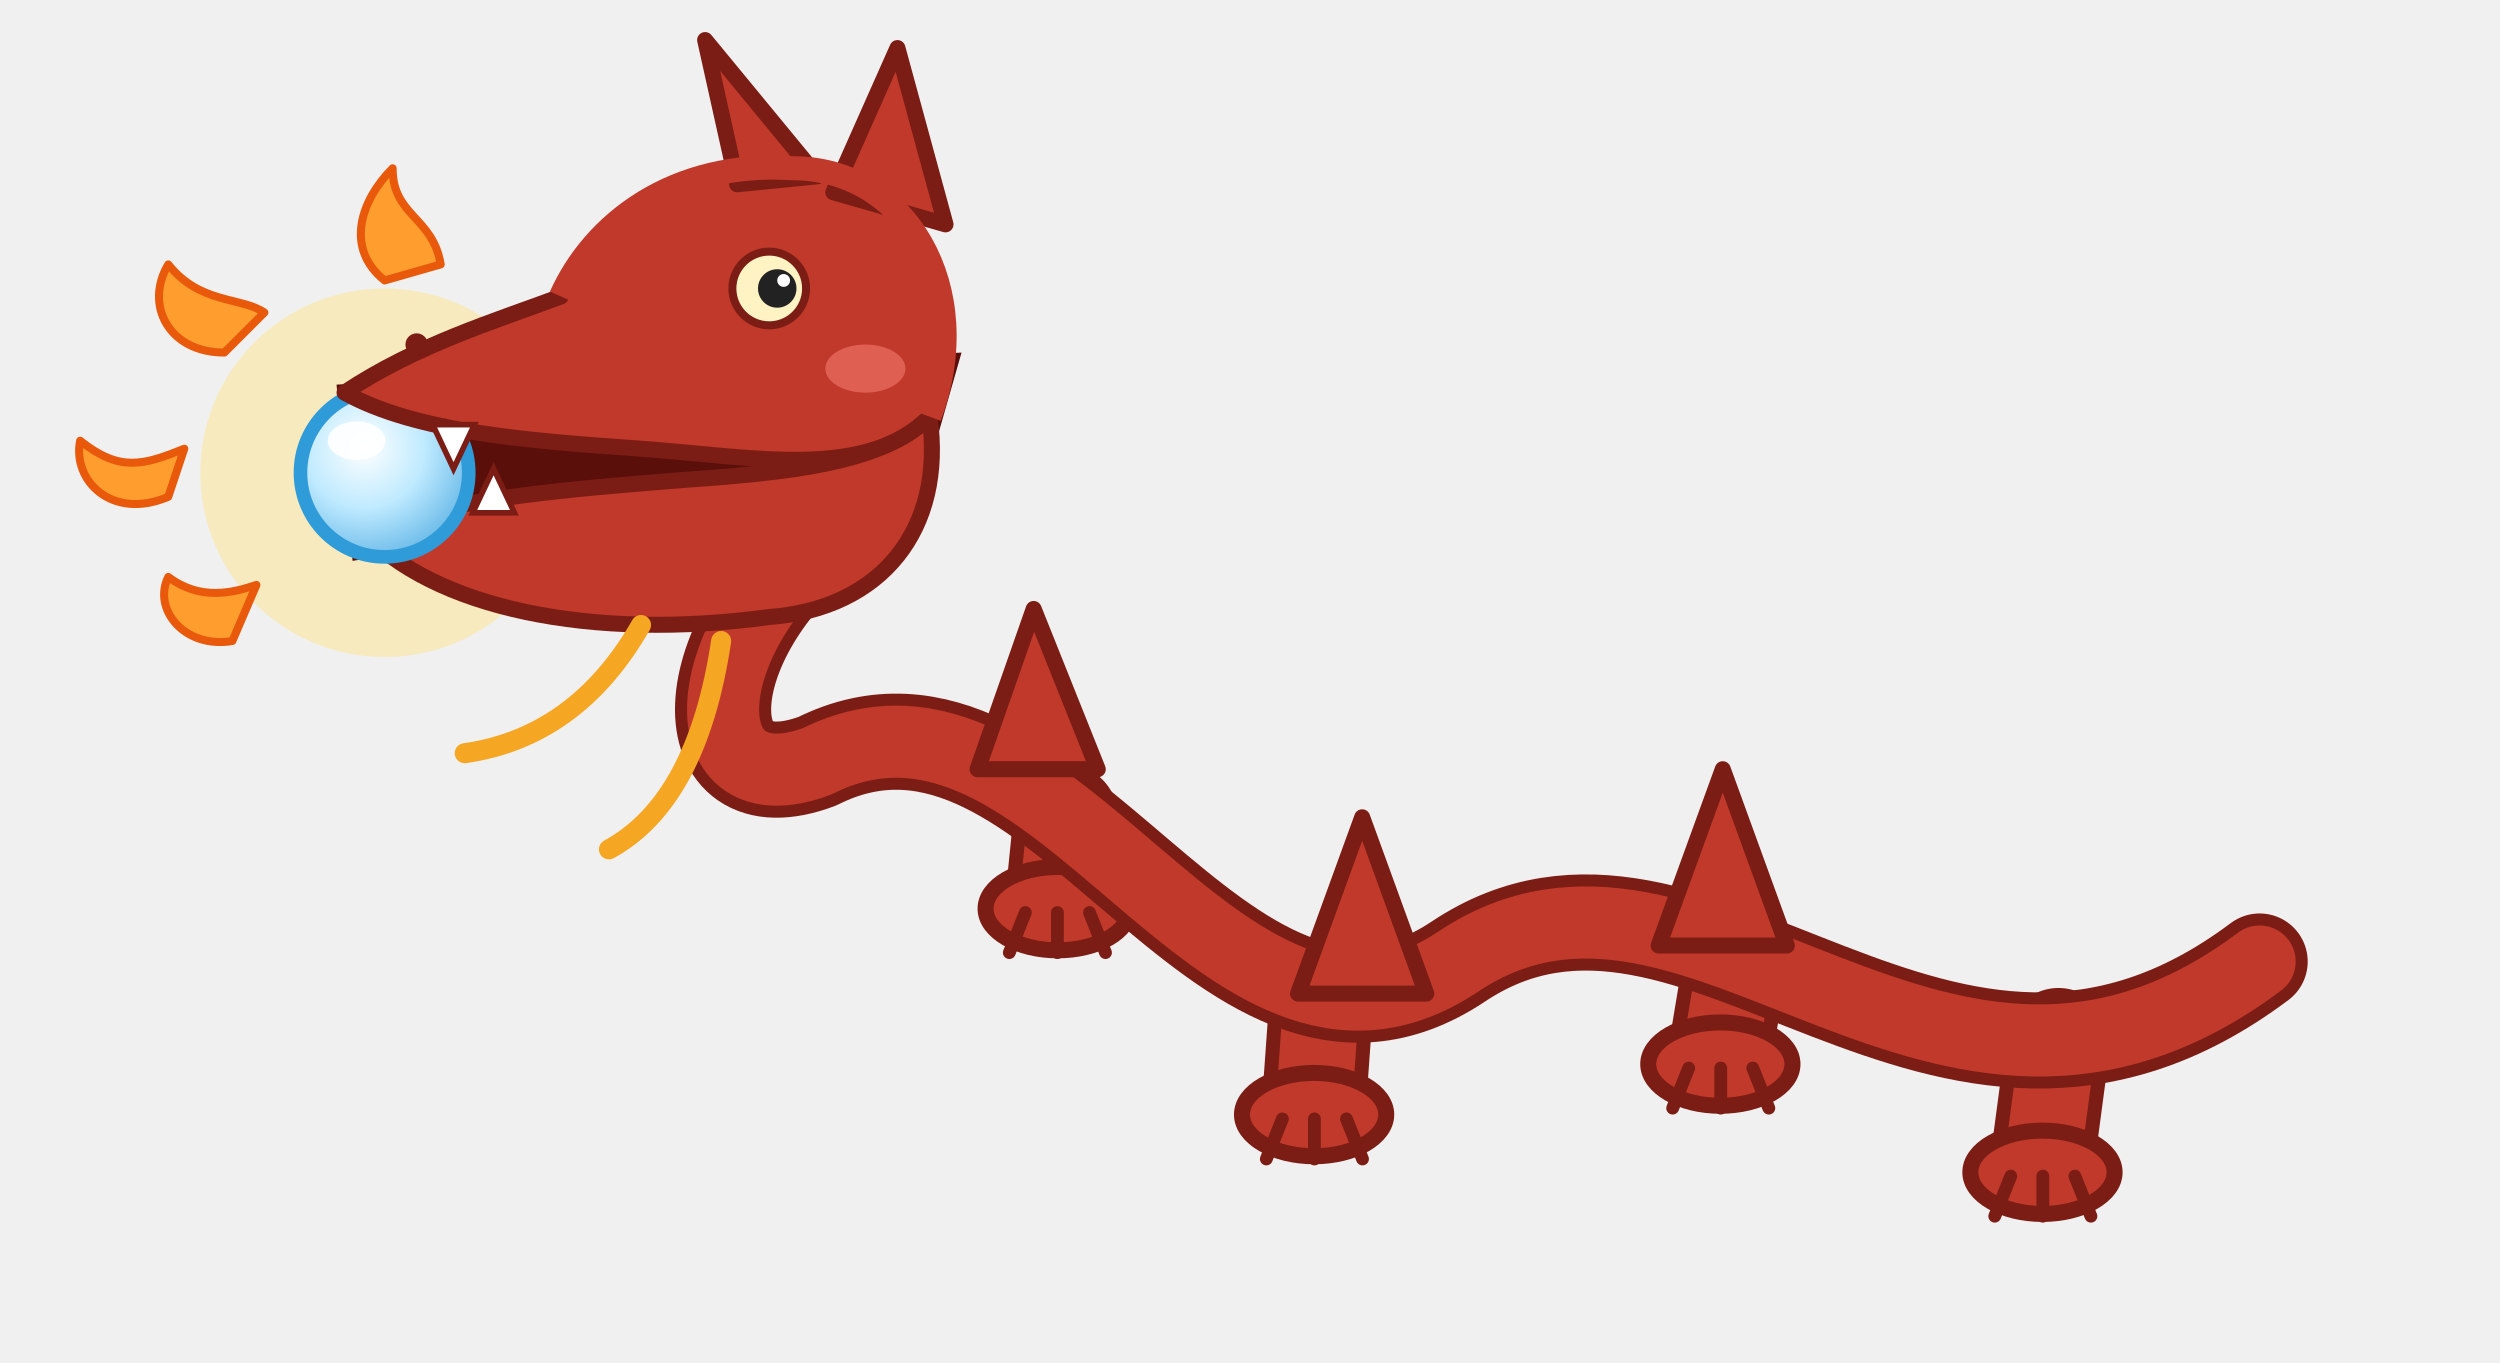
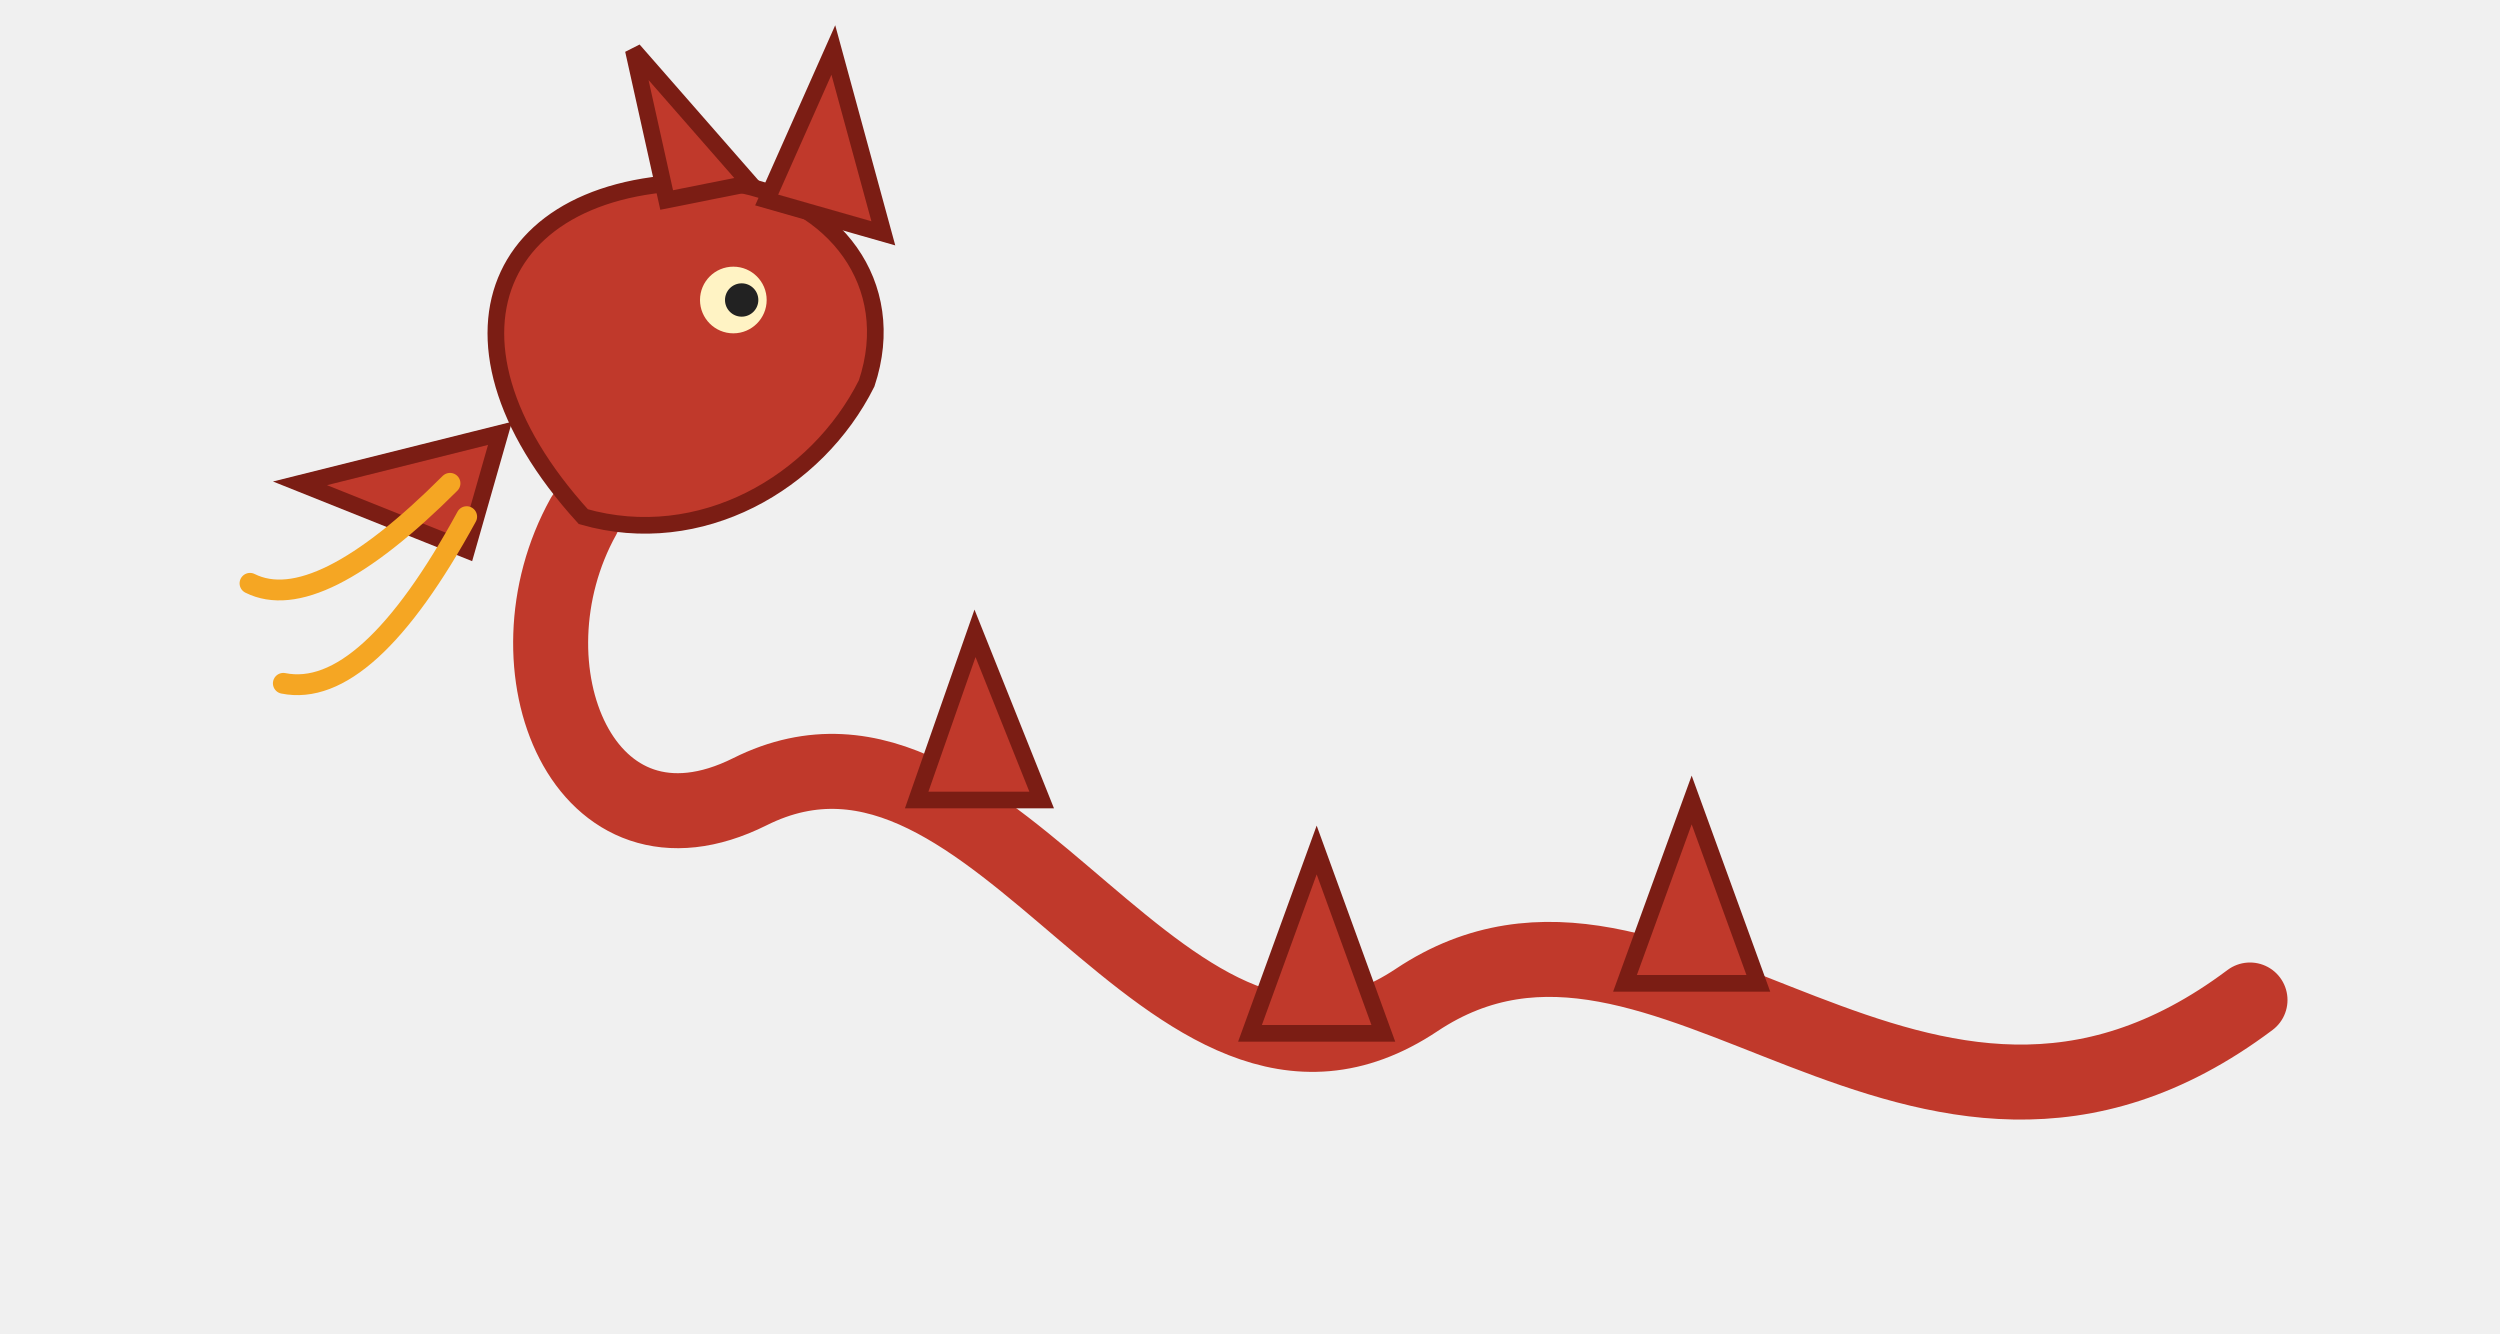
- <svg xmlns="http://www.w3.org/2000/svg" viewBox="-12 0 312 170" role="img" aria-label="Dragon">
-   <defs>
-     <radialGradient id="pearl" cx=".38" cy=".35" r=".8">
-       <stop offset="0" stop-color="#ffffff" />
-       <stop offset=".45" stop-color="#bfeaff" />
-       <stop offset="1" stop-color="#4aa8e0" />
-     </radialGradient>
-   </defs>
-   <g stroke-linecap="round">
-     <path d="M244.9 129.8 L242.9 144.8" stroke="#7b1d14" stroke-width="13" fill="none" />
-     <path d="M244.9 129.8 L242.9 144.8" stroke="#c0392b" stroke-width="9.5" fill="none" />
-     <ellipse cx="242.9" cy="146.3" rx="9" ry="5.2" fill="#c0392b" stroke="#7b1d14" stroke-width="2" />
-     <g stroke="#7b1d14" stroke-width="1.6" fill="none">
-       <path d="M238.946 146.781 l-2.0 5" />
-       <path d="M242.946 146.781 l0.0 5" />
-       <path d="M246.946 146.781 l2.0 5" />
-     </g>
+ <svg xmlns="http://www.w3.org/2000/svg" viewBox="0 0 300 160" role="img" aria-label="Dragon">
+   <g fill="none" stroke="#c0392b" stroke-width="9" stroke-linecap="round" stroke-linejoin="round">
+     <path d="M270 120 C230 150 200 100 170 120 C140 140 120 80 90 95 C70 105 60 80 70 62" />
  </g>
-   <g stroke-linecap="round">
-     <path d="M204.7 119.3 L202.7 131.3" stroke="#7b1d14" stroke-width="13" fill="none" />
-     <path d="M204.7 119.3 L202.7 131.3" stroke="#c0392b" stroke-width="9.5" fill="none" />
-     <ellipse cx="202.7" cy="132.8" rx="9" ry="5.2" fill="#c0392b" stroke="#7b1d14" stroke-width="2" />
-     <g stroke="#7b1d14" stroke-width="1.6" fill="none">
-       <path d="M198.749 133.293 l-2.0 5" />
-       <path d="M202.749 133.293 l0.0 5" />
-       <path d="M206.749 133.293 l2.0 5" />
-     </g>
-   </g>
-   <g stroke-linecap="round">
-     <path d="M153.0 123.6 L152.0 137.6" stroke="#7b1d14" stroke-width="13" fill="none" />
-     <path d="M153.0 123.6 L152.0 137.6" stroke="#c0392b" stroke-width="9.5" fill="none" />
-     <ellipse cx="152.0" cy="139.1" rx="9" ry="5.2" fill="#c0392b" stroke="#7b1d14" stroke-width="2" />
-     <g stroke="#7b1d14" stroke-width="1.6" fill="none">
-       <path d="M148.04 139.64 l-2.0 5" />
-       <path d="M152.04 139.64 l0.0 5" />
-       <path d="M156.04 139.64 l2.0 5" />
-     </g>
-   </g>
-   <g stroke-linecap="round">
-     <path d="M121.0 101.9 L120.0 111.9" stroke="#7b1d14" stroke-width="13" fill="none" />
-     <path d="M121.0 101.9 L120.0 111.9" stroke="#c0392b" stroke-width="9.5" fill="none" />
-     <ellipse cx="120.0" cy="113.4" rx="9" ry="5.2" fill="#c0392b" stroke="#7b1d14" stroke-width="2" />
-     <g stroke="#7b1d14" stroke-width="1.6" fill="none">
-       <path d="M115.965 113.885 l-2.0 5" />
-       <path d="M119.965 113.885 l0.0 5" />
-       <path d="M123.965 113.885 l2.0 5" />
-     </g>
-   </g>
-   <path d="M270 120 C230 150 200 100 170 120 C140 140 120 80 90 95 C74 101 74 80 92 66" fill="none" stroke="#7b1d14" stroke-width="12" stroke-linecap="round" stroke-linejoin="round" />
-   <path d="M270 120 C230 150 200 100 170 120 C140 140 120 80 90 95 C74 101 74 80 92 66" fill="none" stroke="#c0392b" stroke-width="9" stroke-linecap="round" stroke-linejoin="round" />
-   <g fill="#c0392b" stroke="#7b1d14" stroke-width="2" stroke-linejoin="round">
+   <g fill="#c0392b" stroke="#7b1d14" stroke-width="2">
+     <path d="M70 62 C50 40 60 20 88 22 C100 24 108 34 104 46 C98 58 84 66 70 62Z" />
+     <path d="M92 24 L100 6 L106 28Z" />
+     <path d="M80 24 L76 6 L90 22Z" />
+     <path d="M60 52 L36 58 L56 66Z" />
    <path d="M195 118 l8 -22 l8 22Z M150 124 l8 -22 l8 22Z M110 96 l7 -20 l8 20Z" />
  </g>
-   <circle cx="36" cy="59" r="23" fill="#ffe27a" opacity=".42" />
-   <g fill="#ff9d2e" stroke="#e8590c" stroke-width="1" stroke-linejoin="round">
-     <path d="M36 35 c-5 -4 -3 -10 1 -14 c0 6 5 6 6 12z" />
-     <path d="M16 44 c-7 0 -10 -6 -7 -11 c4 5 9 4 12 6z" />
-     <path d="M9 62 c-7 3 -12 -2 -11 -7 c5 4 8 3 13 1z" />
-     <path d="M17 80 c-6 1 -10 -4 -8 -8 c4 3 8 2 11 1z" />
-   </g>
-   <path d="M30 48 L108 44 L104 58 L32 70Z" fill="#5a0f0a" />
-   <path d="M33 66 C46 62 60 61 72 60 C86 59 98 58 104 52 C106 66 98 76 84 77 C62 80 42 76 33 66Z" fill="#c0392b" stroke="#7b1d14" stroke-width="2" stroke-linejoin="round" />
-   <circle cx="36" cy="59" r="10.5" fill="url(#pearl)" stroke="#2f9bd8" stroke-width="1.7" />
-   <ellipse cx="32.5" cy="55" rx="3.6" ry="2.4" fill="#fff" opacity=".9" />
-   <path d="M104 52 C110 36 101 21 87 21 C72 20 62 28 58 37 C50 40 40 43 31 49 C40 54 54 55 68 56 C82 57 96 60 104 52Z" fill="#c0392b" stroke="#7b1d14" stroke-width="2" stroke-linejoin="round" />
-   <g fill="#c0392b" stroke="#7b1d14" stroke-width="2" stroke-linejoin="round">
-     <path d="M92 24 L100 6 L106 28Z" />
-     <path d="M80 23 L76 5 L90 22Z" />
-   </g>
-   <path d="M104 52 C110 36 101 21 87 21 C72 20 62 28 58 37" fill="none" stroke="#c0392b" stroke-width="3" />
-   <g fill="#fff" stroke="#7b1d14" stroke-width=".7">
-     <path d="M42 53 l2.6 5.5 l2.6 -5.5z" />
-     <path d="M47 64 l2.6 -5.5 l2.6 5.5z" />
-   </g>
-   <circle cx="84" cy="36" r="4.6" fill="#fff3c4" stroke="#7b1d14" stroke-width="1" />
-   <circle cx="85" cy="36" r="2.4" fill="#222" />
-   <circle cx="85.8" cy="35" r=".8" fill="#fff" />
-   <circle cx="40" cy="43" r="1.4" fill="#7b1d14" />
-   <ellipse cx="96" cy="46" rx="5" ry="3" fill="#ec7063" opacity=".7" />
-   <g fill="none" stroke="#f5a623" stroke-width="2.5" stroke-linecap="round">
-     <path d="M68 78 Q60 92 46 94" />
-     <path d="M78 80 Q75 100 64 106" />
-   </g>
+   <circle cx="88" cy="36" r="4" fill="#fff3c4" />
+   <circle cx="89" cy="36" r="2" fill="#222" />
+   <path d="M54 58 Q38 74 30 70 M56 62 Q44 84 34 82" fill="none" stroke="#f5a623" stroke-width="2.5" stroke-linecap="round" />
</svg>
